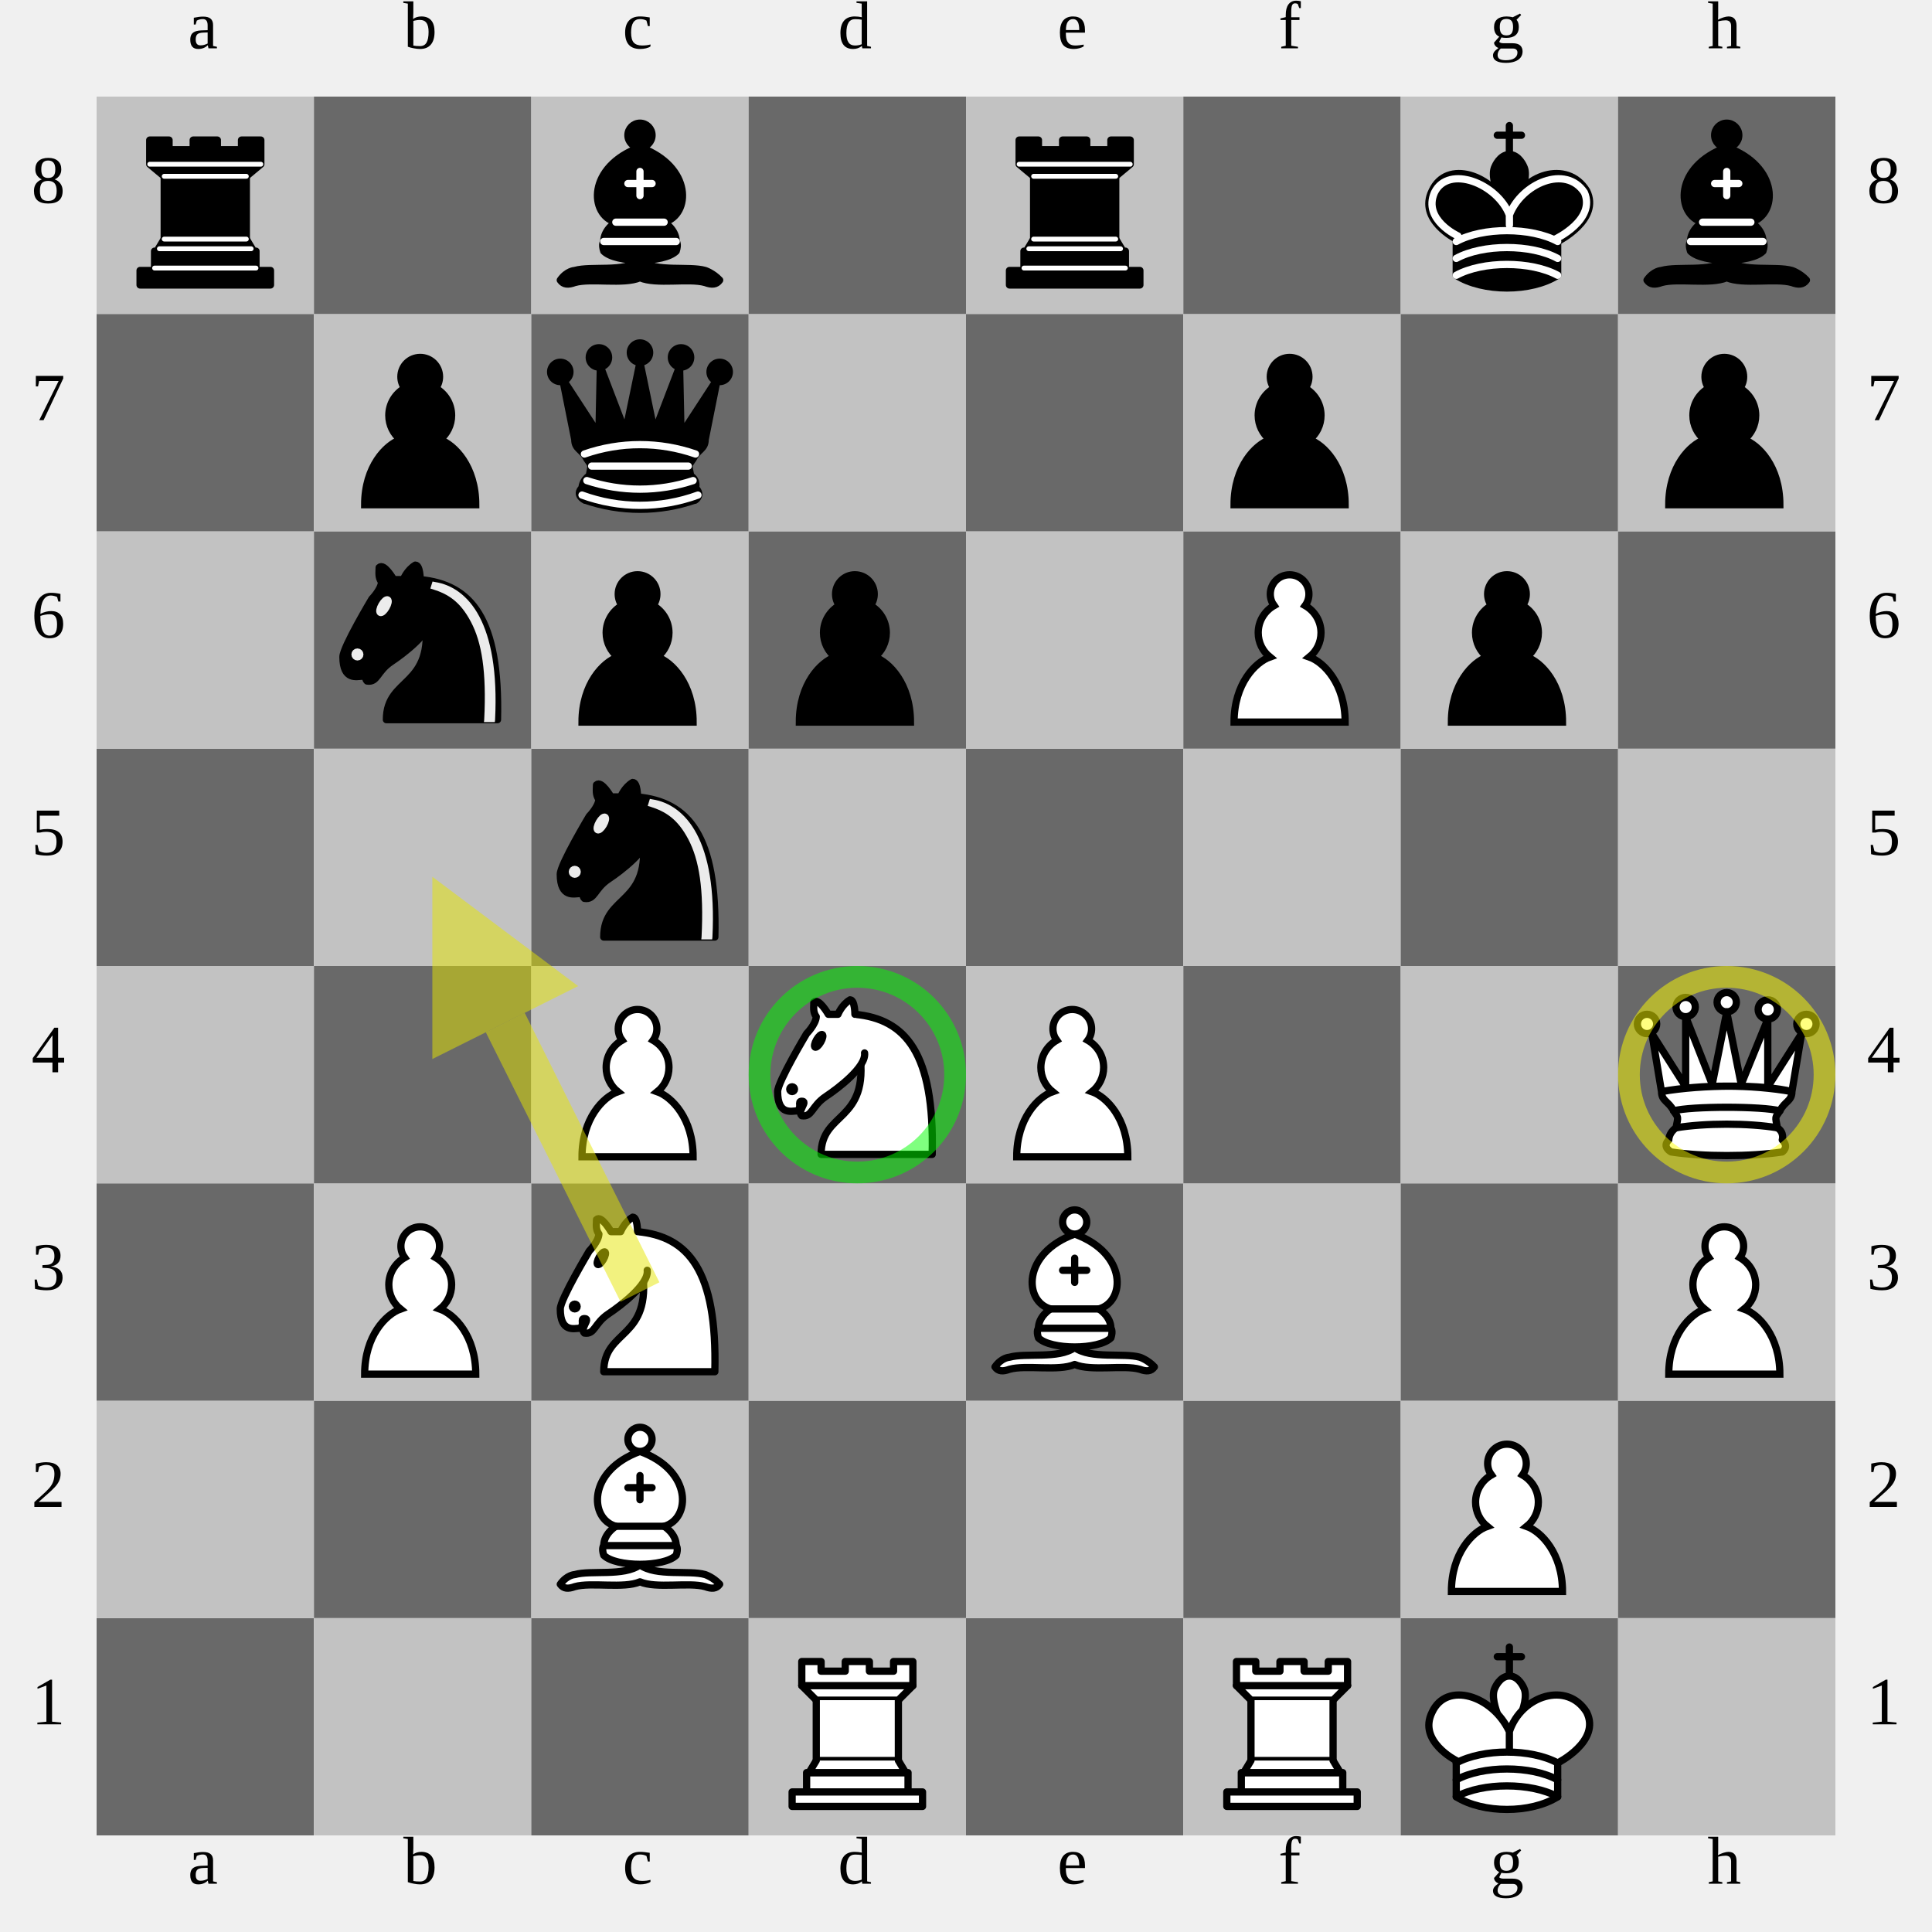
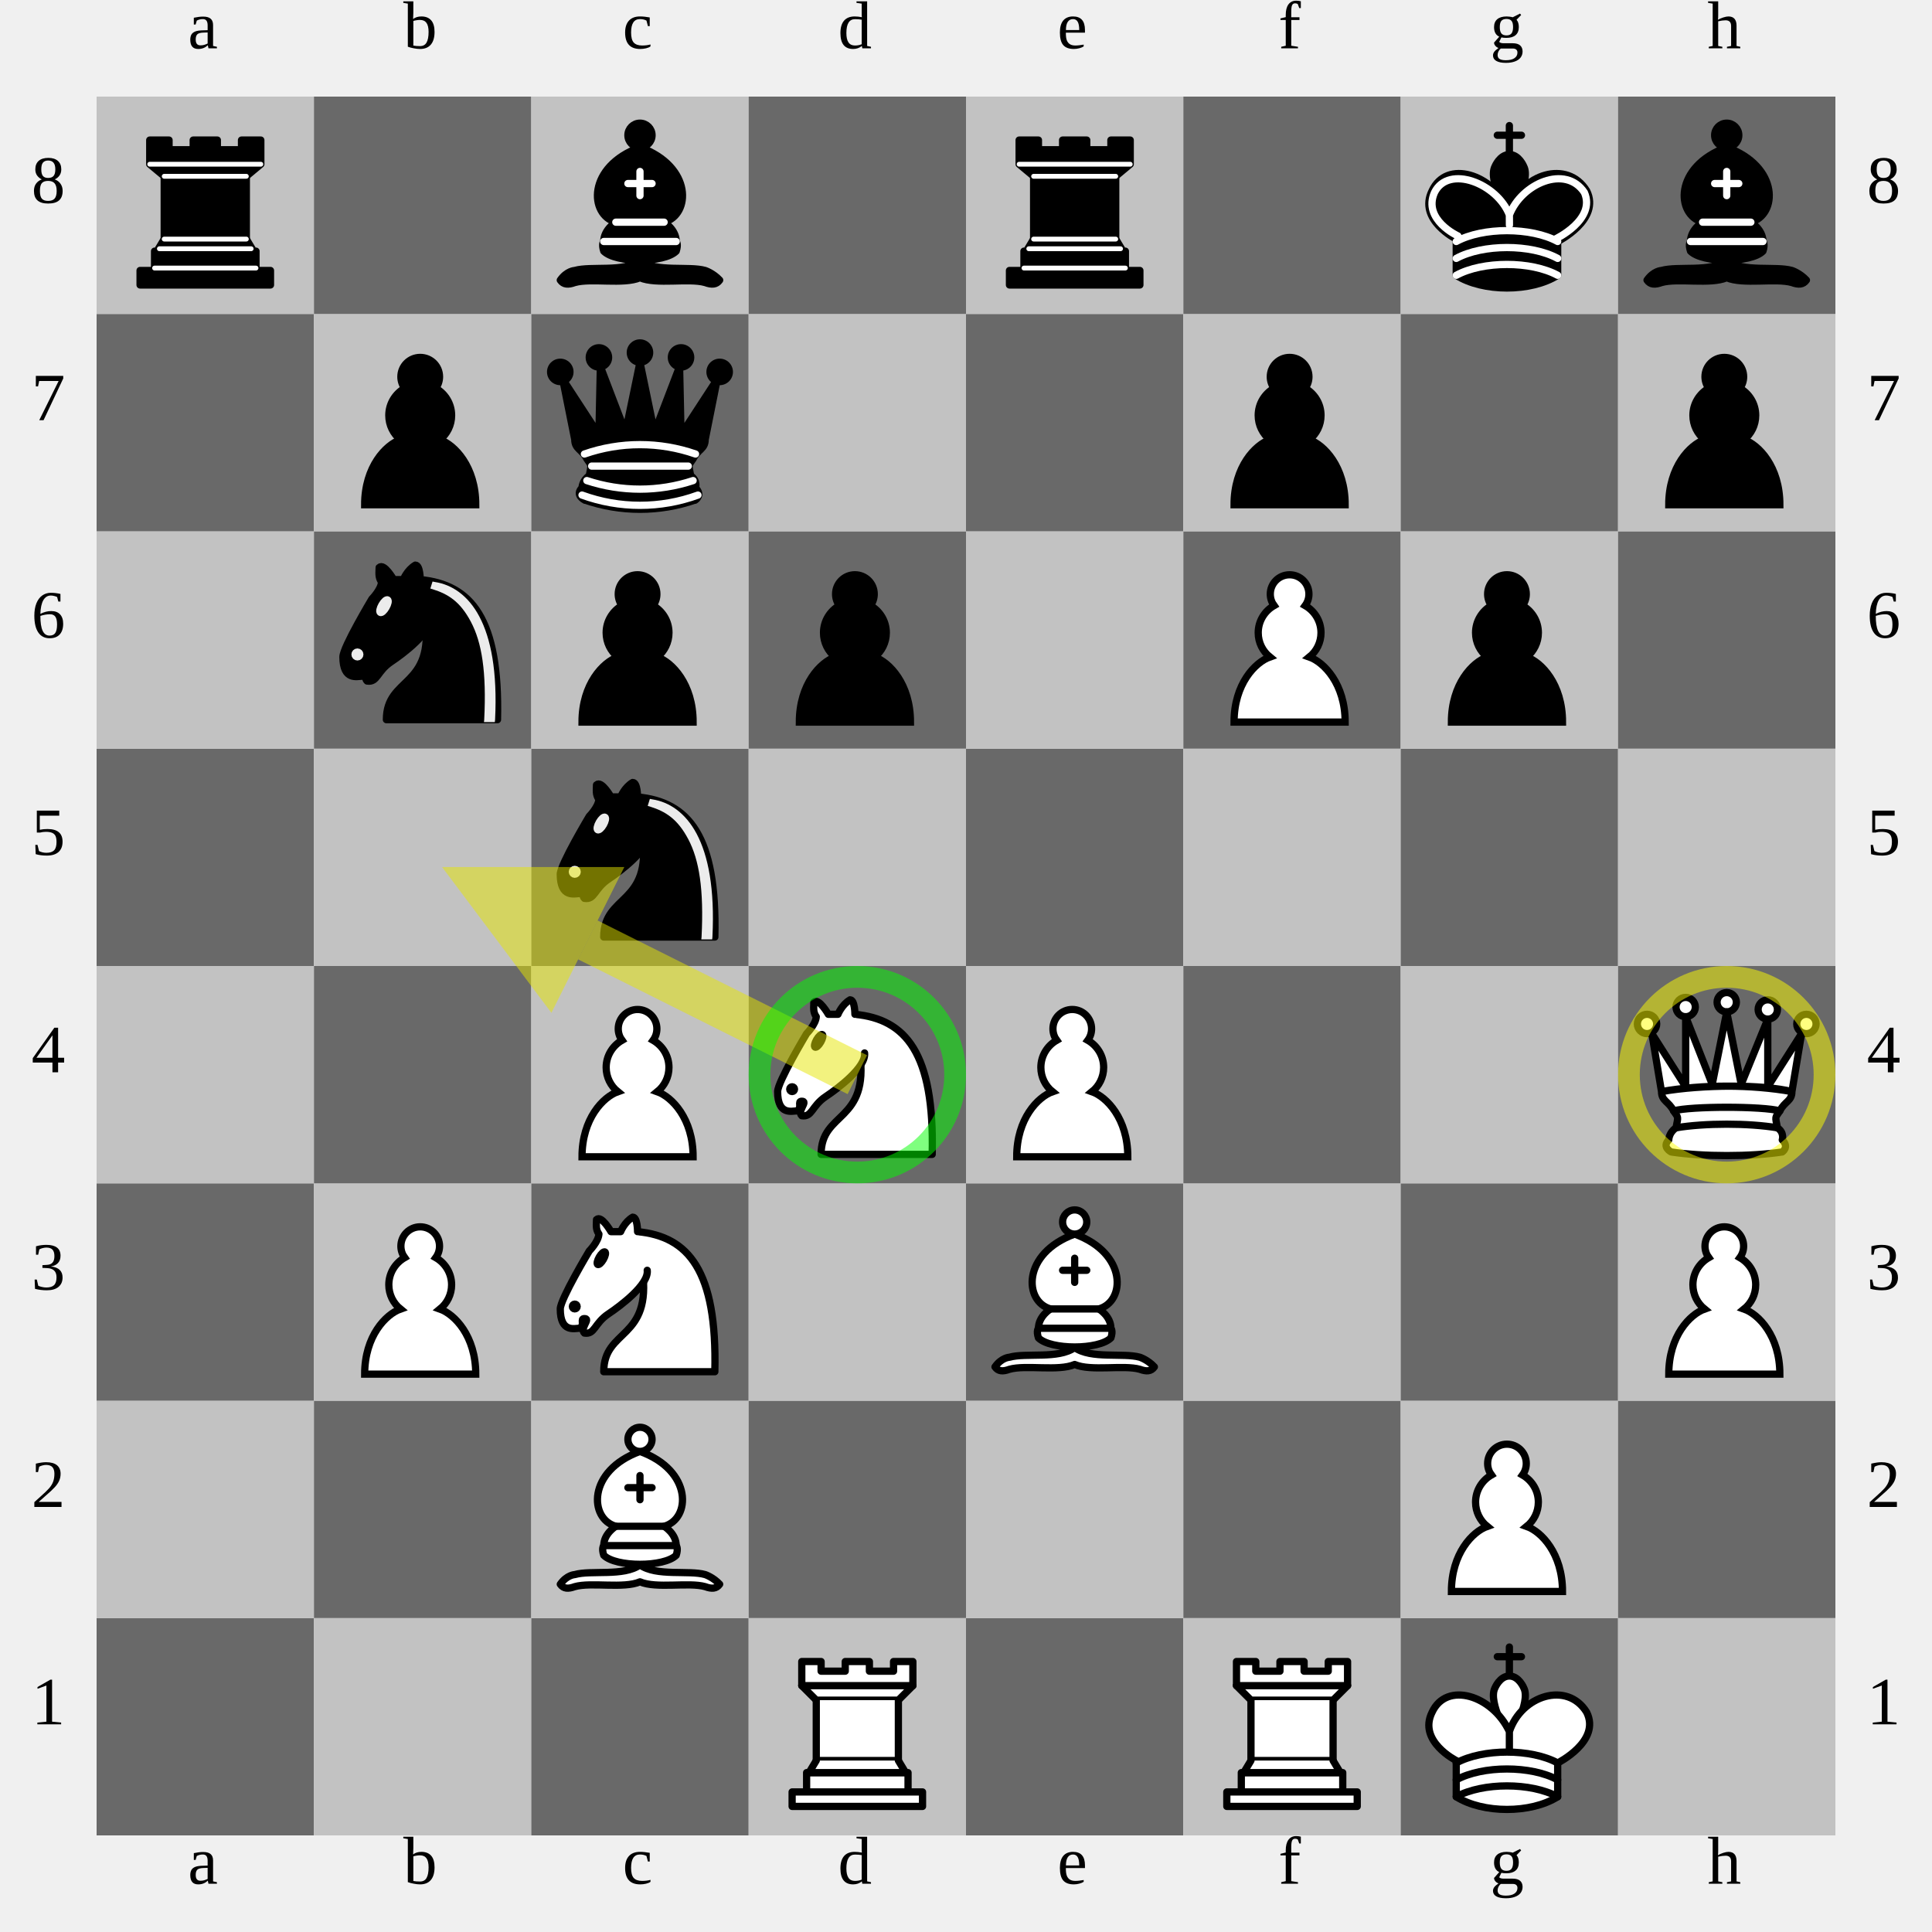
<svg xmlns="http://www.w3.org/2000/svg" xmlns:xlink="http://www.w3.org/1999/xlink" version="1.1" viewBox="0 0 400 400">
  <defs>
    <g class="white pawn" id="white-pawn">
      <path d="M22 9c-2.21 0-4 1.79-4 4 0 .89.29 1.71.78 2.38-1.95 1.12-3.28 3.21-3.28 5.62 0 2.03.94 3.84 2.41 5.03-3 1.06-7.41 5.55-7.41 13.47h23c0-7.92-4.41-12.41-7.41-13.47 1.47-1.19 2.41-3 2.41-5.03 0-2.41-1.33-4.5-3.28-5.62.49-.67.78-1.49.78-2.38 0-2.21-1.79-4-4-4z" fill="#fff" stroke="#000" stroke-linecap="round" stroke-width="1.5" />
    </g>
    <g class="white knight" fill="none" fill-rule="evenodd" id="white-knight" stroke="#000" stroke-linecap="round" stroke-linejoin="round" stroke-width="1.5">
      <path d="M 22,10 C 32.5,11 38.5,18 38,39 L 15,39 C 15,30 25,32.5 23,18" style="fill:#ffffff; stroke:#000000;" />
      <path d="M 24,18 C 24.38,20.91 18.45,25.37 16,27 C 13,29 13.18,31.34 11,31 C 9.958,30.06 12.41,27.96 11,28 C 10,28 11.19,29.23 10,30 C 9,30 5.997,31 6,26 C 6,24 12,14 12,14 C 12,14 13.89,12.1 14,10.5 C 13.27,9.506 13.5,8.5 13.5,7.5 C 14.5,6.5 16.5,10 16.5,10 L 18.5,10 C 18.5,10 19.28,8.008 21,7 C 22,7 22,10 22,10" style="fill:#ffffff; stroke:#000000;" />
      <path d="M 9.5 25.5 A 0.5 0.5 0 1 1 8.5,25.5 A 0.5 0.5 0 1 1 9.5 25.5 z" style="fill:#000000; stroke:#000000;" />
      <path d="M 15 15.5 A 0.5 1.5 0 1 1 14,15.5 A 0.5 1.5 0 1 1 15 15.5 z" style="fill:#000000; stroke:#000000;" transform="matrix(0.866,0.5,-0.5,0.866,9.693,-5.173)" />
    </g>
    <g class="white bishop" fill="none" fill-rule="evenodd" id="white-bishop" stroke="#000" stroke-linecap="round" stroke-linejoin="round" stroke-width="1.5">
      <g fill="#fff" stroke-linecap="butt">
        <path d="M9 36c3.39-.97 10.11.43 13.5-2 3.39 2.43 10.11 1.03 13.5 2 0 0 1.65.54 3 2-.68.97-1.65.99-3 .5-3.39-.97-10.11.46-13.5-1-3.39 1.46-10.11.03-13.5 1-1.354.49-2.323.47-3-.5 1.354-1.94 3-2 3-2zM15 32c2.5 2.5 12.5 2.5 15 0 .5-1.5 0-2 0-2 0-2.5-2.5-4-2.5-4 5.5-1.5 6-11.5-5-15.5-11 4-10.5 14-5 15.5 0 0-2.5 1.5-2.5 4 0 0-.5.5 0 2zM25 8a2.5 2.5 0 1 1-5 0 2.5 2.5 0 1 1 5 0z" />
      </g>
      <path d="M17.5 26h10M15 30h15m-7.5-14.5v5M20 18h5" stroke-linejoin="miter" />
    </g>
    <g class="white rook" fill="#fff" fill-rule="evenodd" id="white-rook" stroke="#000" stroke-linecap="round" stroke-linejoin="round" stroke-width="1.5">
      <path d="M9 39h27v-3H9v3zM12 36v-4h21v4H12zM11 14V9h4v2h5V9h5v2h5V9h4v5" stroke-linecap="butt" />
      <path d="M34 14l-3 3H14l-3-3" />
      <path d="M31 17v12.5H14V17" stroke-linecap="butt" stroke-linejoin="miter" />
      <path d="M31 29.5l1.5 2.5h-20l1.5-2.5" />
      <path d="M11 14h23" fill="none" stroke-linejoin="miter" />
    </g>
    <g class="white queen" fill="#fff" fill-rule="evenodd" id="white-queen" stroke="#000" stroke-linecap="round" stroke-linejoin="round" stroke-width="1.5">
      <path d="M8 12a2 2 0 1 1-4 0 2 2 0 1 1 4 0zM24.5 7.5a2 2 0 1 1-4 0 2 2 0 1 1 4 0zM41 12a2 2 0 1 1-4 0 2 2 0 1 1 4 0zM16 8.5a2 2 0 1 1-4 0 2 2 0 1 1 4 0zM33 9a2 2 0 1 1-4 0 2 2 0 1 1 4 0z" />
      <path d="M9 26c8.5-1.5 21-1.5 27 0l2-12-7 11V11l-5.5 13.5-3-15-3 15-5.5-14V25L7 14l2 12zM9 26c0 2 1.5 2 2.5 4 1 1.5 1 1 .5 3.5-1.5 1-1.5 2.5-1.5 2.5-1.5 1.5.5 2.5.5 2.5 6.5 1 16.5 1 23 0 0 0 1.5-1 0-2.5 0 0 .5-1.5-1-2.5-.5-2.5-.5-2 .5-3.5 1-2 2.5-2 2.5-4-8.5-1.5-18.5-1.5-27 0z" stroke-linecap="butt" />
      <path d="M11.5 30c3.5-1 18.5-1 22 0M12 33.5c6-1 15-1 21 0" fill="none" />
    </g>
    <g class="white king" fill="none" fill-rule="evenodd" id="white-king" stroke="#000" stroke-linecap="round" stroke-linejoin="round" stroke-width="1.5">
      <path d="M22.5 11.63V6M20 8h5" stroke-linejoin="miter" />
      <path d="M22.5 25s4.5-7.5 3-10.5c0 0-1-2.5-3-2.5s-3 2.5-3 2.5c-1.5 3 3 10.5 3 10.5" fill="#fff" stroke-linecap="butt" stroke-linejoin="miter" />
      <path d="M11.5 37c5.5 3.5 15.5 3.5 21 0v-7s9-4.5 6-10.5c-4-6.5-13.5-3.5-16 4V27v-3.5c-3.5-7.5-13-10.5-16-4-3 6 5 10 5 10V37z" fill="#fff" />
      <path d="M11.5 30c5.5-3 15.5-3 21 0m-21 3.5c5.5-3 15.5-3 21 0m-21 3.5c5.5-3 15.5-3 21 0" />
    </g>
    <g class="black pawn" id="black-pawn">
      <path d="M22 9c-2.21 0-4 1.79-4 4 0 .89.29 1.71.78 2.38-1.95 1.12-3.28 3.21-3.28 5.62 0 2.03.94 3.84 2.41 5.03-3 1.06-7.41 5.55-7.41 13.47h23c0-7.92-4.41-12.41-7.41-13.47 1.47-1.19 2.41-3 2.41-5.03 0-2.41-1.33-4.5-3.28-5.62.49-.67.78-1.49.78-2.38 0-2.21-1.79-4-4-4z" stroke="#000" stroke-linecap="round" stroke-width="1.5" />
    </g>
    <g class="black knight" fill="none" fill-rule="evenodd" id="black-knight" stroke="#000" stroke-linecap="round" stroke-linejoin="round" stroke-width="1.5">
      <path d="M 22,10 C 32.5,11 38.5,18 38,39 L 15,39 C 15,30 25,32.5 23,18" style="fill:#000000; stroke:#000000;" />
      <path d="M 24,18 C 24.38,20.91 18.45,25.37 16,27 C 13,29 13.18,31.34 11,31 C 9.958,30.06 12.41,27.96 11,28 C 10,28 11.19,29.23 10,30 C 9,30 5.997,31 6,26 C 6,24 12,14 12,14 C 12,14 13.89,12.1 14,10.5 C 13.27,9.506 13.5,8.5 13.5,7.5 C 14.5,6.5 16.5,10 16.5,10 L 18.5,10 C 18.5,10 19.28,8.008 21,7 C 22,7 22,10 22,10" style="fill:#000000; stroke:#000000;" />
      <path d="M 9.5 25.5 A 0.5 0.5 0 1 1 8.5,25.5 A 0.5 0.5 0 1 1 9.5 25.5 z" style="fill:#ececec; stroke:#ececec;" />
      <path d="M 15 15.5 A 0.5 1.5 0 1 1 14,15.5 A 0.5 1.5 0 1 1 15 15.5 z" style="fill:#ececec; stroke:#ececec;" transform="matrix(0.866,0.5,-0.5,0.866,9.693,-5.173)" />
      <path d="M 24.55,10.4 L 24.1,11.85 L 24.6,12 C 27.75,13 30.25,14.49 32.5,18.75 C 34.75,23.01 35.75,29.06 35.25,39 L 35.2,39.5 L 37.45,39.5 L 37.5,39 C 38,28.94 36.62,22.15 34.25,17.66 C 31.88,13.17 28.46,11.02 25.06,10.5 L 24.55,10.4 z " style="fill:#ececec; stroke:none;" />
    </g>
    <g class="black bishop" fill="none" fill-rule="evenodd" id="black-bishop" stroke="#000" stroke-linecap="round" stroke-linejoin="round" stroke-width="1.5">
      <path d="M9 36c3.39-.97 10.11.43 13.5-2 3.39 2.43 10.11 1.03 13.5 2 0 0 1.65.54 3 2-.68.97-1.65.99-3 .5-3.39-.97-10.11.46-13.5-1-3.39 1.46-10.11.03-13.5 1-1.354.49-2.323.47-3-.5 1.354-1.94 3-2 3-2zm6-4c2.5 2.5 12.5 2.5 15 0 .5-1.5 0-2 0-2 0-2.5-2.5-4-2.5-4 5.5-1.5 6-11.5-5-15.5-11 4-10.5 14-5 15.5 0 0-2.5 1.5-2.5 4 0 0-.5.5 0 2zM25 8a2.5 2.5 0 1 1-5 0 2.5 2.5 0 1 1 5 0z" fill="#000" stroke-linecap="butt" />
      <path d="M17.5 26h10M15 30h15m-7.5-14.5v5M20 18h5" stroke="#fff" stroke-linejoin="miter" />
    </g>
    <g class="black rook" fill="#000" fill-rule="evenodd" id="black-rook" stroke="#000" stroke-linecap="round" stroke-linejoin="round" stroke-width="1.5">
      <path d="M9 39h27v-3H9v3zM12.5 32l1.5-2.5h17l1.5 2.5h-20zM12 36v-4h21v4H12z" stroke-linecap="butt" />
      <path d="M14 29.5v-13h17v13H14z" stroke-linecap="butt" stroke-linejoin="miter" />
      <path d="M14 16.5L11 14h23l-3 2.5H14zM11 14V9h4v2h5V9h5v2h5V9h4v5H11z" stroke-linecap="butt" />
      <path d="M12 35.5h21M13 31.5h19M14 29.5h17M14 16.5h17M11 14h23" fill="none" stroke="#fff" stroke-linejoin="miter" stroke-width="1" />
    </g>
    <g class="black queen" fill="#000" fill-rule="evenodd" id="black-queen" stroke="#000" stroke-linecap="round" stroke-linejoin="round" stroke-width="1.5">
      <g fill="#000" stroke="none">
        <circle cx="6" cy="12" r="2.75" />
        <circle cx="14" cy="9" r="2.75" />
        <circle cx="22.5" cy="8" r="2.75" />
        <circle cx="31" cy="9" r="2.75" />
        <circle cx="39" cy="12" r="2.75" />
      </g>
      <path d="M9 26c8.5-1.5 21-1.5 27 0l2.5-12.5L31 25l-.3-14.1-5.2 13.6-3-14.5-3 14.5-5.2-13.6L14 25 6.5 13.5 9 26zM9 26c0 2 1.5 2 2.5 4 1 1.5 1 1 .5 3.5-1.5 1-1.5 2.5-1.5 2.5-1.5 1.5.5 2.5.5 2.5 6.5 1 16.5 1 23 0 0 0 1.5-1 0-2.5 0 0 .5-1.5-1-2.5-.5-2.5-.5-2 .5-3.5 1-2 2.5-2 2.5-4-8.5-1.5-18.5-1.5-27 0z" stroke-linecap="butt" />
      <path d="M11 38.5a35 35 1 0 0 23 0" fill="none" stroke-linecap="butt" />
      <path d="M11 29a35 35 1 0 1 23 0M12.5 31.5h20M11.5 34.5a35 35 1 0 0 22 0M10.5 37.5a35 35 1 0 0 24 0" fill="none" stroke="#fff" />
    </g>
    <g class="black king" fill="none" fill-rule="evenodd" id="black-king" stroke="#000" stroke-linecap="round" stroke-linejoin="round" stroke-width="1.5">
      <path d="M22.5 11.63V6" stroke-linejoin="miter" />
      <path d="M22.5 25s4.5-7.5 3-10.5c0 0-1-2.5-3-2.5s-3 2.5-3 2.5c-1.5 3 3 10.5 3 10.5" fill="#000" stroke-linecap="butt" stroke-linejoin="miter" />
      <path d="M11.5 37c5.5 3.5 15.5 3.5 21 0v-7s9-4.5 6-10.5c-4-6.5-13.5-3.5-16 4V27v-3.5c-3.5-7.5-13-10.5-16-4-3 6 5 10 5 10V37z" fill="#000" />
      <path d="M20 8h5" stroke-linejoin="miter" />
      <path d="M32 29.5s8.5-4 6.03-9.65C34.15 14 25 18 22.5 24.5l.01 2.1-.01-2.1C20 18 9.906 14 6.997 19.85c-2.497 5.65 4.853 9 4.853 9M11.5 30c5.5-3 15.5-3 21 0m-21 3.5c5.5-3 15.5-3 21 0m-21 3.5c5.5-3 15.5-3 21 0" stroke="#fff" />
    </g>
  </defs>
  <rect class="square dark a1" fill="#696969" height="45" stroke="none" width="45" x="20" y="335" />
  <rect class="square light b1" fill="#c2c2c2" height="45" stroke="none" width="45" x="65" y="335" />
  <rect class="square dark c1" fill="#696969" height="45" stroke="none" width="45" x="110" y="335" />
  <rect class="square light d1" fill="#c2c2c2" height="45" stroke="none" width="45" x="155" y="335" />
  <use transform="translate(155, 335)" xlink:href="#white-rook" />
  <rect class="square dark e1" fill="#696969" height="45" stroke="none" width="45" x="200" y="335" />
  <rect class="square light f1" fill="#c2c2c2" height="45" stroke="none" width="45" x="245" y="335" />
  <use transform="translate(245, 335)" xlink:href="#white-rook" />
  <rect class="square dark g1" fill="#696969" height="45" stroke="none" width="45" x="290" y="335" />
  <use transform="translate(290, 335)" xlink:href="#white-king" />
  <rect class="square light h1" fill="#c2c2c2" height="45" stroke="none" width="45" x="335" y="335" />
  <rect class="square light a2" fill="#c2c2c2" height="45" stroke="none" width="45" x="20" y="290" />
  <rect class="square dark b2" fill="#696969" height="45" stroke="none" width="45" x="65" y="290" />
  <rect class="square light c2" fill="#c2c2c2" height="45" stroke="none" width="45" x="110" y="290" />
  <use transform="translate(110, 290)" xlink:href="#white-bishop" />
  <rect class="square dark d2" fill="#696969" height="45" stroke="none" width="45" x="155" y="290" />
  <rect class="square light e2" fill="#c2c2c2" height="45" stroke="none" width="45" x="200" y="290" />
  <rect class="square dark f2" fill="#696969" height="45" stroke="none" width="45" x="245" y="290" />
  <rect class="square light g2" fill="#c2c2c2" height="45" stroke="none" width="45" x="290" y="290" />
  <use transform="translate(290, 290)" xlink:href="#white-pawn" />
  <rect class="square dark h2" fill="#696969" height="45" stroke="none" width="45" x="335" y="290" />
  <rect class="square dark a3" fill="#696969" height="45" stroke="none" width="45" x="20" y="245" />
  <rect class="square light b3" fill="#c2c2c2" height="45" stroke="none" width="45" x="65" y="245" />
  <use transform="translate(65, 245)" xlink:href="#white-pawn" />
  <rect class="square dark c3" fill="#696969" height="45" stroke="none" width="45" x="110" y="245" />
  <use transform="translate(110, 245)" xlink:href="#white-knight" />
  <rect class="square light d3" fill="#c2c2c2" height="45" stroke="none" width="45" x="155" y="245" />
  <rect class="square dark e3" fill="#696969" height="45" stroke="none" width="45" x="200" y="245" />
  <use transform="translate(200, 245)" xlink:href="#white-bishop" />
  <rect class="square light f3" fill="#c2c2c2" height="45" stroke="none" width="45" x="245" y="245" />
  <rect class="square dark g3" fill="#696969" height="45" stroke="none" width="45" x="290" y="245" />
  <rect class="square light h3" fill="#c2c2c2" height="45" stroke="none" width="45" x="335" y="245" />
  <use transform="translate(335, 245)" xlink:href="#white-pawn" />
  <rect class="square light a4" fill="#c2c2c2" height="45" stroke="none" width="45" x="20" y="200" />
  <rect class="square dark b4" fill="#696969" height="45" stroke="none" width="45" x="65" y="200" />
  <rect class="square light c4" fill="#c2c2c2" height="45" stroke="none" width="45" x="110" y="200" />
  <use transform="translate(110, 200)" xlink:href="#white-pawn" />
  <rect class="square dark d4" fill="#696969" height="45" stroke="none" width="45" x="155" y="200" />
  <use transform="translate(155, 200)" xlink:href="#white-knight" />
  <rect class="square light e4" fill="#c2c2c2" height="45" stroke="none" width="45" x="200" y="200" />
  <use transform="translate(200, 200)" xlink:href="#white-pawn" />
  <rect class="square dark f4" fill="#696969" height="45" stroke="none" width="45" x="245" y="200" />
  <rect class="square light g4" fill="#c2c2c2" height="45" stroke="none" width="45" x="290" y="200" />
  <rect class="square dark h4" fill="#696969" height="45" stroke="none" width="45" x="335" y="200" />
  <use transform="translate(335, 200)" xlink:href="#white-queen" />
  <rect class="square dark a5" fill="#696969" height="45" stroke="none" width="45" x="20" y="155" />
  <rect class="square light b5" fill="#c2c2c2" height="45" stroke="none" width="45" x="65" y="155" />
  <rect class="square dark c5" fill="#696969" height="45" stroke="none" width="45" x="110" y="155" />
  <use transform="translate(110, 155)" xlink:href="#black-knight" />
  <rect class="square light d5" fill="#c2c2c2" height="45" stroke="none" width="45" x="155" y="155" />
  <rect class="square dark e5" fill="#696969" height="45" stroke="none" width="45" x="200" y="155" />
  <rect class="square light f5" fill="#c2c2c2" height="45" stroke="none" width="45" x="245" y="155" />
  <rect class="square dark g5" fill="#696969" height="45" stroke="none" width="45" x="290" y="155" />
  <rect class="square light h5" fill="#c2c2c2" height="45" stroke="none" width="45" x="335" y="155" />
  <rect class="square light a6" fill="#c2c2c2" height="45" stroke="none" width="45" x="20" y="110" />
  <rect class="square dark b6" fill="#696969" height="45" stroke="none" width="45" x="65" y="110" />
  <use transform="translate(65, 110)" xlink:href="#black-knight" />
  <rect class="square light c6" fill="#c2c2c2" height="45" stroke="none" width="45" x="110" y="110" />
  <use transform="translate(110, 110)" xlink:href="#black-pawn" />
  <rect class="square dark d6" fill="#696969" height="45" stroke="none" width="45" x="155" y="110" />
  <use transform="translate(155, 110)" xlink:href="#black-pawn" />
  <rect class="square light e6" fill="#c2c2c2" height="45" stroke="none" width="45" x="200" y="110" />
  <rect class="square dark f6" fill="#696969" height="45" stroke="none" width="45" x="245" y="110" />
  <use transform="translate(245, 110)" xlink:href="#white-pawn" />
  <rect class="square light g6" fill="#c2c2c2" height="45" stroke="none" width="45" x="290" y="110" />
  <use transform="translate(290, 110)" xlink:href="#black-pawn" />
  <rect class="square dark h6" fill="#696969" height="45" stroke="none" width="45" x="335" y="110" />
  <rect class="square dark a7" fill="#696969" height="45" stroke="none" width="45" x="20" y="65" />
  <rect class="square light b7" fill="#c2c2c2" height="45" stroke="none" width="45" x="65" y="65" />
  <use transform="translate(65, 65)" xlink:href="#black-pawn" />
  <rect class="square dark c7" fill="#696969" height="45" stroke="none" width="45" x="110" y="65" />
  <use transform="translate(110, 65)" xlink:href="#black-queen" />
  <rect class="square light d7" fill="#c2c2c2" height="45" stroke="none" width="45" x="155" y="65" />
  <rect class="square dark e7" fill="#696969" height="45" stroke="none" width="45" x="200" y="65" />
  <rect class="square light f7" fill="#c2c2c2" height="45" stroke="none" width="45" x="245" y="65" />
  <use transform="translate(245, 65)" xlink:href="#black-pawn" />
  <rect class="square dark g7" fill="#696969" height="45" stroke="none" width="45" x="290" y="65" />
  <rect class="square light h7" fill="#c2c2c2" height="45" stroke="none" width="45" x="335" y="65" />
  <use transform="translate(335, 65)" xlink:href="#black-pawn" />
  <rect class="square light a8" fill="#c2c2c2" height="45" stroke="none" width="45" x="20" y="20" />
  <use transform="translate(20, 20)" xlink:href="#black-rook" />
  <rect class="square dark b8" fill="#696969" height="45" stroke="none" width="45" x="65" y="20" />
  <rect class="square light c8" fill="#c2c2c2" height="45" stroke="none" width="45" x="110" y="20" />
  <use transform="translate(110, 20)" xlink:href="#black-bishop" />
  <rect class="square dark d8" fill="#696969" height="45" stroke="none" width="45" x="155" y="20" />
  <rect class="square light e8" fill="#c2c2c2" height="45" stroke="none" width="45" x="200" y="20" />
  <use transform="translate(200, 20)" xlink:href="#black-rook" />
  <rect class="square dark f8" fill="#696969" height="45" stroke="none" width="45" x="245" y="20" />
  <rect class="square light g8" fill="#c2c2c2" height="45" stroke="none" width="45" x="290" y="20" />
  <use transform="translate(290, 20)" xlink:href="#black-king" />
  <rect class="square dark h8" fill="#696969" height="45" stroke="none" width="45" x="335" y="20" />
  <use transform="translate(335, 20)" xlink:href="#black-bishop" />
  <text alignment-baseline="middle" font-size="14" text-anchor="middle" x="42" y="10">a</text>
  <text alignment-baseline="middle" font-size="14" text-anchor="middle" x="42" y="390">a</text>
  <text alignment-baseline="middle" font-size="14" text-anchor="middle" x="87" y="10">b</text>
  <text alignment-baseline="middle" font-size="14" text-anchor="middle" x="87" y="390">b</text>
  <text alignment-baseline="middle" font-size="14" text-anchor="middle" x="132" y="10">c</text>
  <text alignment-baseline="middle" font-size="14" text-anchor="middle" x="132" y="390">c</text>
  <text alignment-baseline="middle" font-size="14" text-anchor="middle" x="177" y="10">d</text>
  <text alignment-baseline="middle" font-size="14" text-anchor="middle" x="177" y="390">d</text>
  <text alignment-baseline="middle" font-size="14" text-anchor="middle" x="222" y="10">e</text>
  <text alignment-baseline="middle" font-size="14" text-anchor="middle" x="222" y="390">e</text>
  <text alignment-baseline="middle" font-size="14" text-anchor="middle" x="267" y="10">f</text>
  <text alignment-baseline="middle" font-size="14" text-anchor="middle" x="267" y="390">f</text>
  <text alignment-baseline="middle" font-size="14" text-anchor="middle" x="312" y="10">g</text>
  <text alignment-baseline="middle" font-size="14" text-anchor="middle" x="312" y="390">g</text>
  <text alignment-baseline="middle" font-size="14" text-anchor="middle" x="357" y="10">h</text>
  <text alignment-baseline="middle" font-size="14" text-anchor="middle" x="357" y="390">h</text>
  <text alignment-baseline="middle" font-size="14" text-anchor="middle" x="10" y="357">1</text>
  <text alignment-baseline="middle" font-size="14" text-anchor="middle" x="390" y="357">1</text>
  <text alignment-baseline="middle" font-size="14" text-anchor="middle" x="10" y="312">2</text>
  <text alignment-baseline="middle" font-size="14" text-anchor="middle" x="390" y="312">2</text>
  <text alignment-baseline="middle" font-size="14" text-anchor="middle" x="10" y="267">3</text>
  <text alignment-baseline="middle" font-size="14" text-anchor="middle" x="390" y="267">3</text>
  <text alignment-baseline="middle" font-size="14" text-anchor="middle" x="10" y="222">4</text>
  <text alignment-baseline="middle" font-size="14" text-anchor="middle" x="390" y="222">4</text>
  <text alignment-baseline="middle" font-size="14" text-anchor="middle" x="10" y="177">5</text>
  <text alignment-baseline="middle" font-size="14" text-anchor="middle" x="390" y="177">5</text>
  <text alignment-baseline="middle" font-size="14" text-anchor="middle" x="10" y="132">6</text>
  <text alignment-baseline="middle" font-size="14" text-anchor="middle" x="390" y="132">6</text>
  <text alignment-baseline="middle" font-size="14" text-anchor="middle" x="10" y="87">7</text>
  <text alignment-baseline="middle" font-size="14" text-anchor="middle" x="390" y="87">7</text>
  <text alignment-baseline="middle" font-size="14" text-anchor="middle" x="10" y="42">8</text>
  <text alignment-baseline="middle" font-size="14" text-anchor="middle" x="390" y="42">8</text>
-   <line class="arrow" opacity="0.5" stroke="#e6e600" stroke-linecap="butt" stroke-width="9.0" x1="132.5" x2="104.606" y1="267.5" y2="211.712" />
-   <polygon class="arrow" fill="#e6e600" opacity="0.5" points="89.512,181.525 89.512,219.259 119.699,204.165" />
+   <line class="arrow" opacity="0.5" stroke="#e6e600" stroke-linecap="butt" stroke-width="9.0" x1="177.5" x2="121.712" y1="222.5" y2="194.606" />
+   <polygon class="arrow" fill="#e6e600" opacity="0.5" points="91.525,179.512 114.165,209.699 129.259,179.512" />
  <circle cx="177.5" cy="222.5" fill="none" opacity="0.5" r="20.25" stroke="#00ff00" stroke-width="4.5" />
  <circle cx="357.5" cy="222.5" fill="none" opacity="0.5" r="20.25" stroke="#ffff00" stroke-width="4.5" />
</svg>
